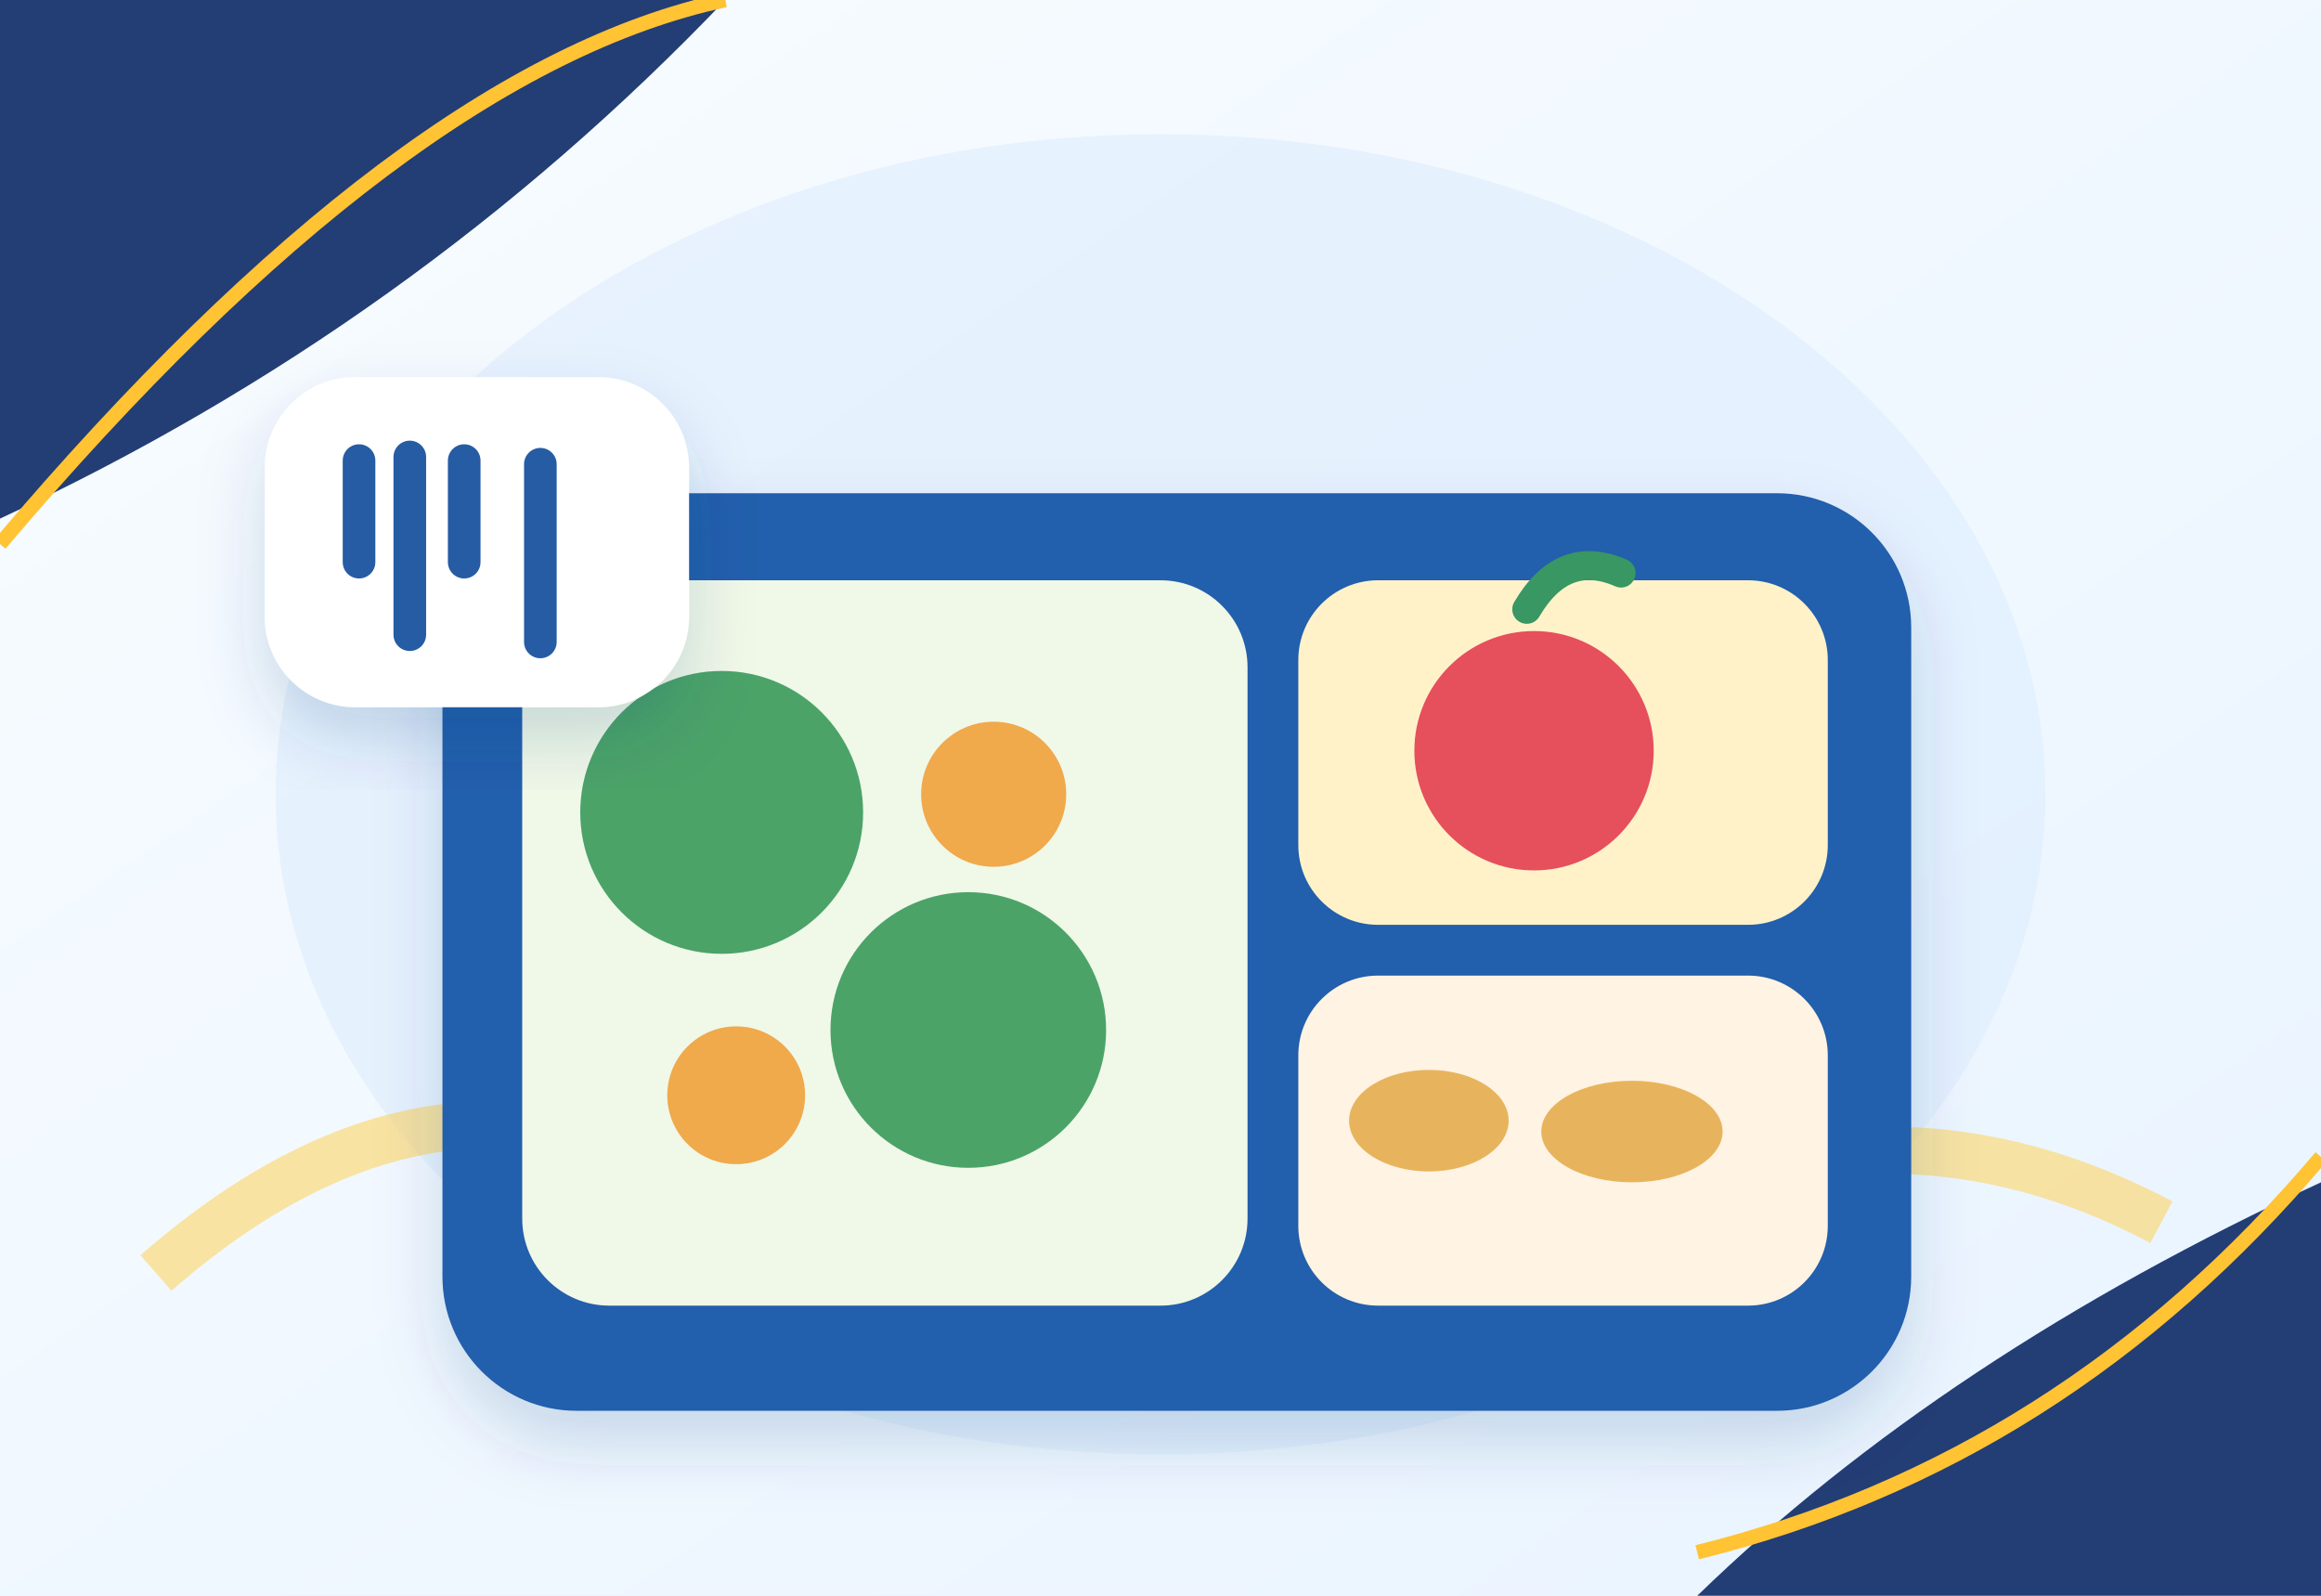
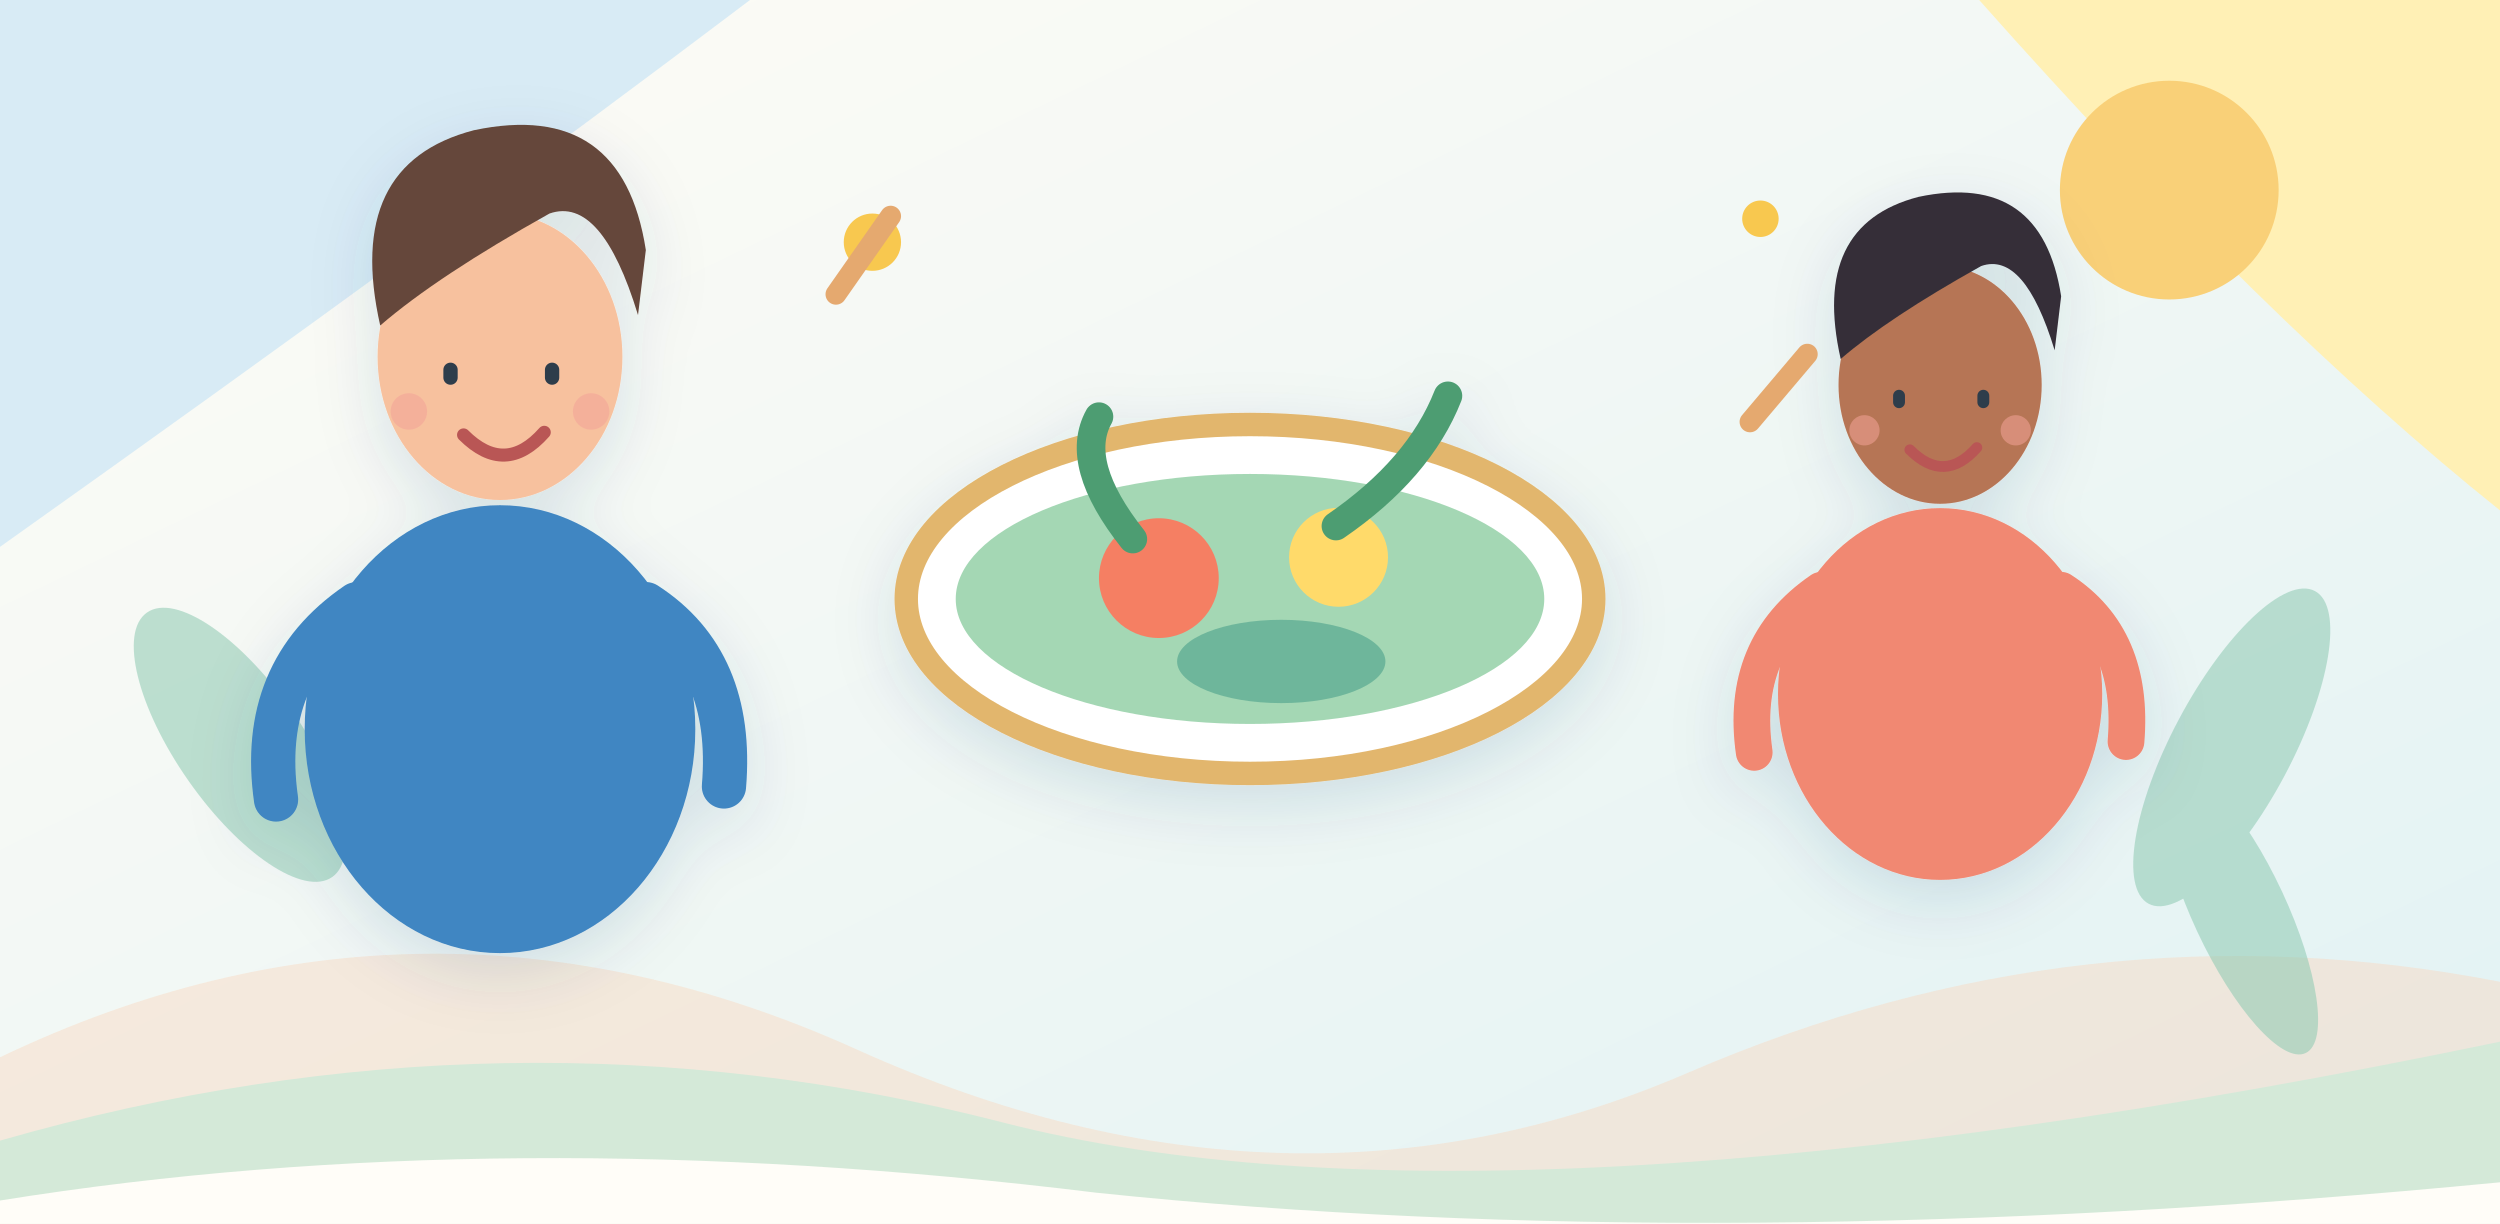
- <svg xmlns="http://www.w3.org/2000/svg" viewBox="0 0 640 440">
+ <svg xmlns="http://www.w3.org/2000/svg" viewBox="0 0 960 470" role="img" aria-label="Ilustração alegre da comunidade escolar">
  <defs>
-     <linearGradient id="bg" x1="0" y1="0" x2="1" y2="1">
-       <stop stop-color="#f8fcff" />
-       <stop offset="1" stop-color="#e9f4ff" />
+     <linearGradient id="bg" x2="1" y2="1">
+       <stop stop-color="#FFFCF5" />
+       <stop offset="1" stop-color="#E1F2F4" />
    </linearGradient>
-     <filter id="shadow" x="-25%" y="-25%" width="150%" height="150%">
-       <feDropShadow dx="0" dy="9" stdDeviation="9" flood-color="#183b7e" flood-opacity=".17" />
+     <filter id="sh">
+       <feDropShadow dx="0" dy="8" stdDeviation="12" flood-color="#1D4978" flood-opacity=".13" />
    </filter>
  </defs>
-   <rect width="640" height="440" fill="url(#bg)" />
-   <path d="M0 0h200Q114 90 0 143Z" fill="#233d75" />
-   <path d="M0 150Q111 19 200 0" stroke="#ffc334" stroke-width="4" fill="none" />
-   <path d="M640 440H468q68-66 172-114Z" fill="#233d75" />
-   <path d="M640 319q-71 84-172 109" stroke="#ffc334" stroke-width="4" fill="none" />
-   <ellipse cx="320" cy="219" rx="244" ry="182" fill="#ddecfd" opacity=".58" />
-   <path d="M43 351q87-76 171-11t209 9q88-57 173-12" stroke="#ffce46" stroke-width="13" fill="none" opacity=".5" />
-   <g filter="url(#shadow)">
-     <rect x="122" y="136" width="405" height="253" rx="37" fill="#245fac" />
-     <rect x="144" y="160" width="200" height="200" rx="24" fill="#f0f8e8" />
-     <rect x="358" y="160" width="146" height="95" rx="22" fill="#fff2c9" />
-     <rect x="358" y="269" width="146" height="91" rx="22" fill="#fff3e3" />
-     <g fill="#4ba367">
-       <circle cx="199" cy="224" r="39" />
-       <circle cx="267" cy="284" r="38" />
+   <rect width="960" height="470" fill="url(#bg)" />
+   <path d="M0 0h288Q169 90 0 210Z" fill="#D8EBF5" />
+   <path d="M960 0H760Q870 124 960 196Z" fill="#FFF0B5" />
+   <circle cx="833" cy="73" r="42" fill="#F9D078" />
+   <path d="M0 406Q163 328 329 403T648 412T960 377V470H0Z" fill="#F9D7BE" opacity=".45" />
+   <path d="M0 438Q195 382 385 431T960 400V470H0Z" fill="#D4E9D8" />
+   <g opacity=".55" fill="#8CC9B1">
+     <ellipse cx="92" cy="286" rx="24" ry="62" transform="rotate(-35 92 286)" />
+     <ellipse cx="857" cy="287" rx="23" ry="68" transform="rotate(28 857 287)" />
+     <ellipse cx="860" cy="350" rx="18" ry="60" transform="rotate(-25 860 350)" />
+   </g>
+   <g filter="url(#sh)">
+     <g transform="translate(192 130) scale(1)">
+       <ellipse cx="0" cy="150" rx="75" ry="86" fill="#3F86C2" />
+       <path d="M-55 102q-38 26-31 75M56 102q34 22 30 70" fill="none" stroke="#3F86C2" stroke-width="17" stroke-linecap="round" />
+       <ellipse cy="7" cx="0" rx="47" ry="55" fill="#F7C19E" />
+       <path d="M-46-5q-14-62 36-75 57-12 66 46l-3 25Q39-55 19-48q-43 24-65 43" fill="#65473A" />
+       <path d="M-19 12v3m39-3v3" fill="none" stroke="#2E3D4C" stroke-width="5.5" stroke-linecap="round" />
+       <path d="M-14 37q16 16 31-1" fill="none" stroke="#B95655" stroke-width="5" stroke-linecap="round" />
+       <circle cx="-35" cy="28" r="7" fill="#F3A298" opacity=".55" />
+       <circle cx="35" cy="28" r="7" fill="#F3A298" opacity=".55" />
    </g>
-     <g fill="#f0a94c">
-       <circle cx="274" cy="219" r="20" />
-       <circle cx="203" cy="302" r="19" />
+     <g transform="translate(745 142) scale(0.83)">
+       <ellipse cx="0" cy="150" rx="75" ry="86" fill="#F18872" />
+       <path d="M-55 102q-38 26-31 75M56 102q34 22 30 70" fill="none" stroke="#F18872" stroke-width="17" stroke-linecap="round" />
+       <ellipse cy="7" cx="0" rx="47" ry="55" fill="#B67554" />
+       <path d="M-46-5q-14-62 36-75 57-12 66 46l-3 25Q39-55 19-48q-43 24-65 43" fill="#342F39" />
+       <path d="M-19 12v3m39-3v3" fill="none" stroke="#2E3D4C" stroke-width="5.5" stroke-linecap="round" />
+       <path d="M-14 37q16 16 31-1" fill="none" stroke="#B95655" stroke-width="5" stroke-linecap="round" />
+       <circle cx="-35" cy="28" r="7" fill="#F3A298" opacity=".55" />
+       <circle cx="35" cy="28" r="7" fill="#F3A298" opacity=".55" />
    </g>
-     <circle cx="423" cy="207" r="33" fill="#e64f5c" />
-     <path d="M421 168q10-17 26-10" stroke="#389763" stroke-width="8" fill="none" stroke-linecap="round" />
-     <g fill="#e7b45d">
-       <ellipse cx="394" cy="309" rx="22" ry="14" />
-       <ellipse cx="450" cy="312" rx="25" ry="14" />
+     <g transform="translate(480 230)">
+       <ellipse rx="132" ry="67" fill="#fff" stroke="#E2B66D" stroke-width="9" />
+       <ellipse rx="113" ry="48" fill="#A4D7B4" />
+       <circle cx="-35" cy="-8" r="23" fill="#F57F64" />
+       <circle cx="34" cy="-16" r="19" fill="#FFDA6B" />
+       <ellipse cx="12" cy="24" rx="40" ry="16" fill="#6EB69B" />
+       <path d="M-45-23q-23-29-13-47m91 42q32-22 43-50" fill="none" stroke="#4D9D72" stroke-width="11" stroke-linecap="round" />
    </g>
  </g>
-   <g filter="url(#shadow)">
-     <rect x="73" y="104" width="117" height="91" rx="25" fill="#fff" />
+   <g fill="#F8C84F">
+     <circle cx="335" cy="93" r="11" />
+     <circle cx="676" cy="84" r="7" />
  </g>
-   <path d="M113 126v49m-14-48v28m29-28v28m21-27v49" stroke="#255ca4" stroke-width="9" stroke-linecap="round" />
+   <path d="M321 113l21-30m330 79 22-26" stroke="#E5A96F" stroke-width="8" stroke-linecap="round" />
+   <path d="M0 461q193-31 421-3 239 25 539-4v16H0Z" fill="#FFFDF8" />
</svg>
